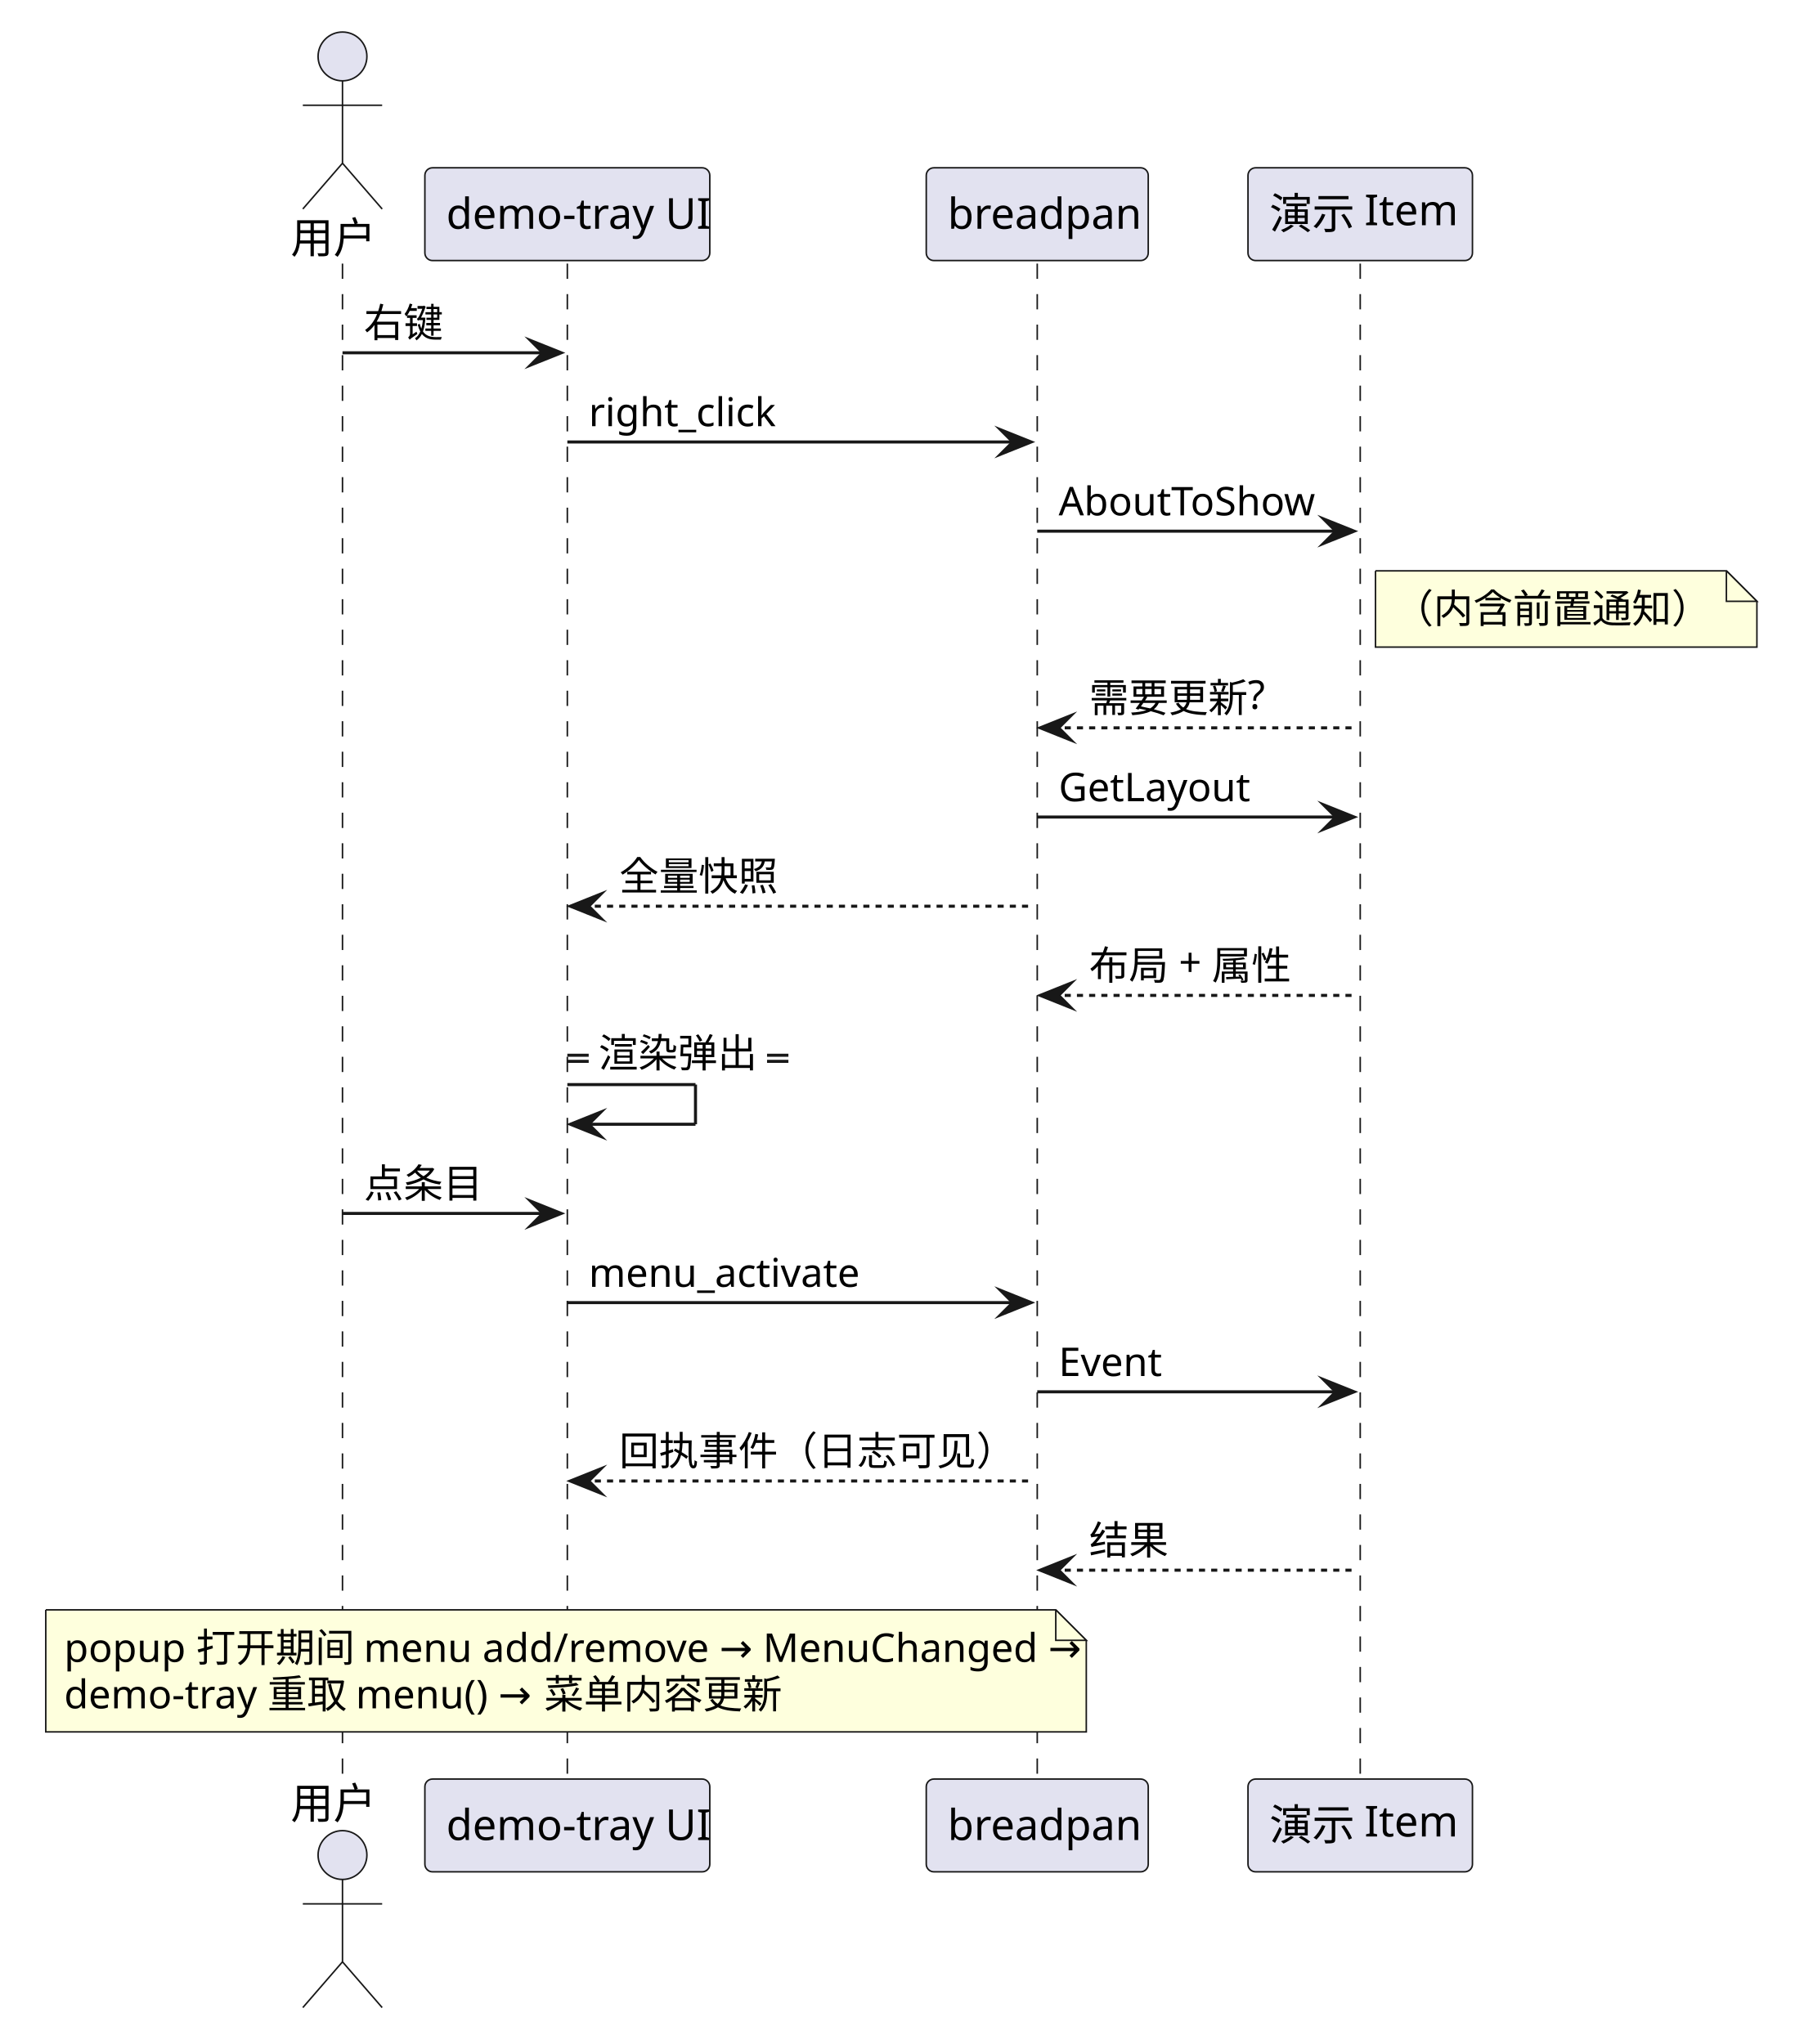
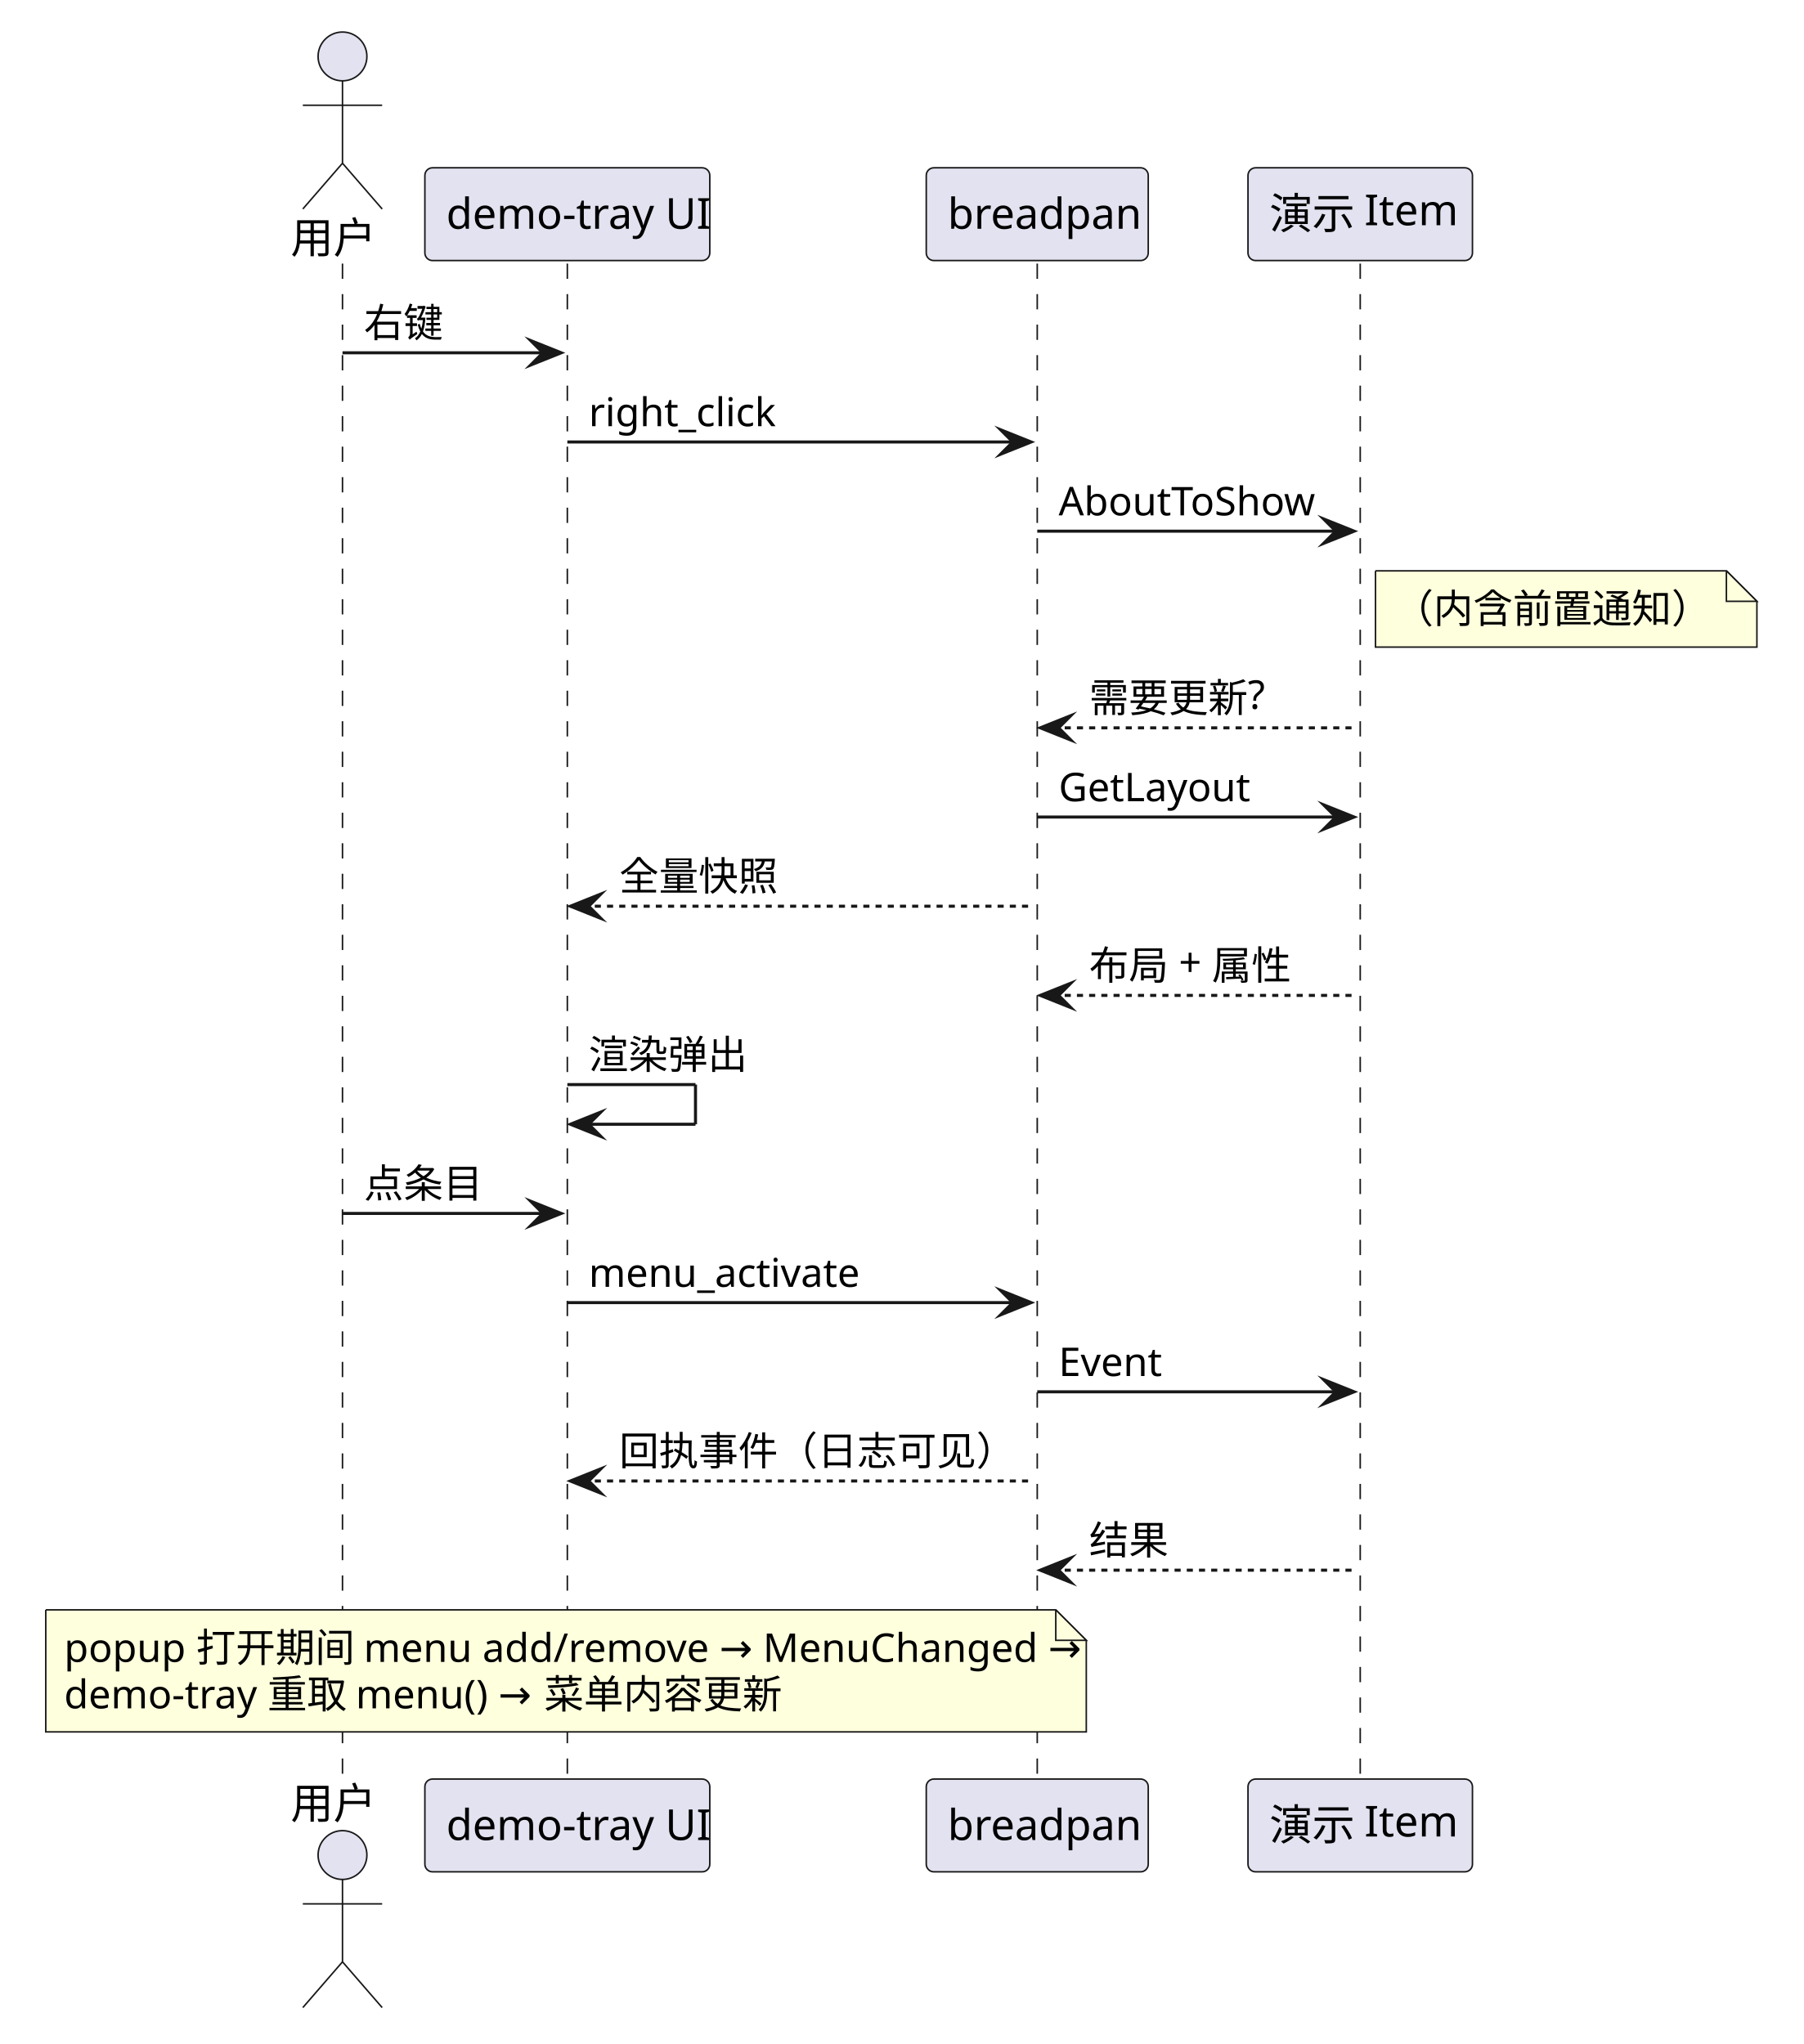
<svg xmlns="http://www.w3.org/2000/svg" version="1.1" data-diagram-type="SEQUENCE" style="width:591px;height:670px;background:#FFFFFF;" width="591px" height="670px" viewBox="0 0 591 670" zoomAndPan="magnify" preserveAspectRatio="none" contentStyleType="text/css">
  <defs />
  <g font-family="sans-serif" lengthAdjust="spacing">
    <g>
      <rect x="108.742" y="86.406" width="8" height="496.75" fill="#000" fill-opacity="0" />
      <line x1="112.242" y1="86.406" x2="112.242" y2="583.156" style="stroke:#181818;stroke-width:0.5;stroke-dasharray:5,5;" />
    </g>
    <g>
      <rect x="182.428" y="86.406" width="8" height="496.75" fill="#000" fill-opacity="0" />
      <line x1="185.928" y1="86.406" x2="185.928" y2="583.156" style="stroke:#181818;stroke-width:0.5;stroke-dasharray:5,5;" />
    </g>
    <g>
      <rect x="336.428" y="86.406" width="8" height="496.75" fill="#000" fill-opacity="0" />
      <line x1="339.928" y1="86.406" x2="339.928" y2="583.156" style="stroke:#181818;stroke-width:0.5;stroke-dasharray:5,5;" />
    </g>
    <g>
      <rect x="442.274" y="86.406" width="8" height="496.75" fill="#000" fill-opacity="0" />
      <line x1="445.774" y1="86.406" x2="445.774" y2="583.156" style="stroke:#181818;stroke-width:0.5;stroke-dasharray:5,5;" />
    </g>
    <text x="95.242" y="82.988" fill="#000" font-size="14" textLength="28">用户</text>
    <ellipse cx="112.242" cy="18.5" rx="8" ry="8" fill="#E2E2F0" style="stroke:#181818;stroke-width:0.5;" />
    <path d="M112.242,26.5 L112.242,53.5 M99.242,34.5 L125.242,34.5 M112.242,53.5 L99.242,68.5 M112.242,53.5 L125.242,68.5" style="stroke:#181818;stroke-width:0.5;" fill="none" />
    <rect x="139.241" y="55" width="93.372" height="30.406" fill="#E2E2F0" style="stroke:#181818;stroke-width:0.5;" rx="2.5" ry="2.5" />
    <text x="146.241" y="74.988" fill="#000" font-size="14" textLength="79.372">demo-tray UI</text>
    <rect x="303.554" y="55" width="72.748" height="30.406" fill="#E2E2F0" style="stroke:#181818;stroke-width:0.5;" rx="2.5" ry="2.5" />
    <text x="310.554" y="74.988" fill="#000" font-size="14" textLength="58.748">breadpan</text>
    <rect x="408.994" y="55" width="73.561" height="30.406" fill="#E2E2F0" style="stroke:#181818;stroke-width:0.5;" rx="2.5" ry="2.5" />
    <text x="415.994" y="74.988" fill="#000" font-size="14" textLength="59.561">演示 Item</text>
    <text x="95.242" y="596.145" fill="#000" font-size="14" textLength="28">用户</text>
    <ellipse cx="112.242" cy="608.063" rx="8" ry="8" fill="#E2E2F0" style="stroke:#181818;stroke-width:0.5;" />
    <path d="M112.242,616.063 L112.242,643.063 M99.242,624.063 L125.242,624.063 M112.242,643.063 L99.242,658.063 M112.242,643.063 L125.242,658.063" style="stroke:#181818;stroke-width:0.5;" fill="none" />
    <rect x="139.241" y="583.156" width="93.372" height="30.406" fill="#E2E2F0" style="stroke:#181818;stroke-width:0.5;" rx="2.5" ry="2.5" />
    <text x="146.241" y="603.145" fill="#000" font-size="14" textLength="79.372">demo-tray UI</text>
    <rect x="303.554" y="583.156" width="72.748" height="30.406" fill="#E2E2F0" style="stroke:#181818;stroke-width:0.5;" rx="2.5" ry="2.5" />
    <text x="310.554" y="603.145" fill="#000" font-size="14" textLength="58.748">breadpan</text>
    <rect x="408.994" y="583.156" width="73.561" height="30.406" fill="#E2E2F0" style="stroke:#181818;stroke-width:0.5;" rx="2.5" ry="2.5" />
    <text x="415.994" y="603.145" fill="#000" font-size="14" textLength="59.561">演示 Item</text>
    <polygon points="173.928,111.641,183.928,115.641,173.928,119.641,177.928,115.641" fill="#181818" style="stroke:#181818;stroke-width:1;stroke-linejoin:miter;stroke-miterlimit:10;" />
    <line x1="112.242" y1="115.641" x2="179.928" y2="115.641" style="stroke:#181818;stroke-width:1;" />
    <text x="119.242" y="110.467" fill="#000" font-size="13" textLength="26">右键</text>
    <polygon points="327.928,140.875,337.928,144.875,327.928,148.875,331.928,144.875" fill="#181818" style="stroke:#181818;stroke-width:1;stroke-linejoin:miter;stroke-miterlimit:10;" />
    <line x1="185.928" y1="144.875" x2="333.928" y2="144.875" style="stroke:#181818;stroke-width:1;" />
    <text x="192.928" y="139.701" fill="#000" font-size="13" textLength="58.665">right_click</text>
    <polygon points="433.774,170.109,443.774,174.109,433.774,178.109,437.774,174.109" fill="#181818" style="stroke:#181818;stroke-width:1;stroke-linejoin:miter;stroke-miterlimit:10;" />
    <line x1="339.928" y1="174.109" x2="439.774" y2="174.109" style="stroke:#181818;stroke-width:1;" />
    <text x="346.928" y="168.936" fill="#000" font-size="13" textLength="81.847">AboutToShow</text>
    <path d="M450.774,187.109 L450.774,212.109 L575.774,212.109 L575.774,197.109 L565.774,187.109 L450.774,187.109" style="stroke:#181818;stroke-width:0.5;" fill="#FEFFDD" />
    <path d="M565.774,187.109 L565.774,197.109 L575.774,197.109 L565.774,187.109" style="stroke:#181818;stroke-width:0.5;" fill="#FEFFDD" />
    <text x="456.774" y="204.17" fill="#000" font-size="13" textLength="104">（内含前置通知）</text>
    <polygon points="350.928,234.578,340.928,238.578,350.928,242.578,346.928,238.578" fill="#181818" style="stroke:#181818;stroke-width:1;stroke-linejoin:miter;stroke-miterlimit:10;" />
    <line x1="344.928" y1="238.578" x2="444.774" y2="238.578" style="stroke:#181818;stroke-width:1;stroke-dasharray:2,2;" />
    <text x="356.928" y="233.404" fill="#000" font-size="13" textLength="58.145">需要更新?</text>
    <polygon points="433.774,263.813,443.774,267.813,433.774,271.813,437.774,267.813" fill="#181818" style="stroke:#181818;stroke-width:1;stroke-linejoin:miter;stroke-miterlimit:10;" />
    <line x1="339.928" y1="267.813" x2="439.774" y2="267.813" style="stroke:#181818;stroke-width:1;" />
    <text x="346.928" y="262.639" fill="#000" font-size="13" textLength="59.059">GetLayout</text>
    <polygon points="196.928,293.047,186.928,297.047,196.928,301.047,192.928,297.047" fill="#181818" style="stroke:#181818;stroke-width:1;stroke-linejoin:miter;stroke-miterlimit:10;" />
    <line x1="190.928" y1="297.047" x2="338.928" y2="297.047" style="stroke:#181818;stroke-width:1;stroke-dasharray:2,2;" />
    <text x="202.928" y="291.873" fill="#000" font-size="13" textLength="52">全量快照</text>
    <polygon points="350.928,322.281,340.928,326.281,350.928,330.281,346.928,326.281" fill="#181818" style="stroke:#181818;stroke-width:1;stroke-linejoin:miter;stroke-miterlimit:10;" />
    <line x1="344.928" y1="326.281" x2="444.774" y2="326.281" style="stroke:#181818;stroke-width:1;stroke-dasharray:2,2;" />
    <text x="356.928" y="321.107" fill="#000" font-size="13" textLength="65.825">布局 + 属性</text>
    <line x1="185.928" y1="355.516" x2="227.928" y2="355.516" style="stroke:#181818;stroke-width:1;" />
    <line x1="227.928" y1="355.516" x2="227.928" y2="368.516" style="stroke:#181818;stroke-width:1;" />
    <line x1="186.928" y1="368.516" x2="227.928" y2="368.516" style="stroke:#181818;stroke-width:1;" />
    <polygon points="196.928,364.516,186.928,368.516,196.928,372.516,192.928,368.516" fill="#181818" style="stroke:#181818;stroke-width:1;stroke-linejoin:miter;stroke-miterlimit:10;" />
-     <line x1="185.928" y1="345.898" x2="192.928" y2="345.898" style="stroke:#181818;stroke-width:1;" />
-     <line x1="185.928" y1="347.898" x2="192.928" y2="347.898" style="stroke:#181818;stroke-width:1;" />
-     <text x="196.152" y="349.842" fill="#000" font-size="13" textLength="52">渲染弹出</text>
-     <line x1="251.377" y1="345.898" x2="258.377" y2="345.898" style="stroke:#181818;stroke-width:1;" />
-     <line x1="251.377" y1="347.898" x2="258.377" y2="347.898" style="stroke:#181818;stroke-width:1;" />
+     <text x="192.928" y="350.342" fill="#000" font-size="13" textLength="52">渲染弹出</text>
    <polygon points="173.928,393.75,183.928,397.75,173.928,401.75,177.928,397.75" fill="#181818" style="stroke:#181818;stroke-width:1;stroke-linejoin:miter;stroke-miterlimit:10;" />
    <line x1="112.242" y1="397.75" x2="179.928" y2="397.75" style="stroke:#181818;stroke-width:1;" />
    <text x="119.242" y="392.576" fill="#000" font-size="13" textLength="39">点条目</text>
    <polygon points="327.928,422.984,337.928,426.984,327.928,430.984,331.928,426.984" fill="#181818" style="stroke:#181818;stroke-width:1;stroke-linejoin:miter;stroke-miterlimit:10;" />
    <line x1="185.928" y1="426.984" x2="333.928" y2="426.984" style="stroke:#181818;stroke-width:1;" />
    <text x="192.928" y="421.811" fill="#000" font-size="13" textLength="84.31">menu_activate</text>
    <polygon points="433.774,452.219,443.774,456.219,433.774,460.219,437.774,456.219" fill="#181818" style="stroke:#181818;stroke-width:1;stroke-linejoin:miter;stroke-miterlimit:10;" />
    <line x1="339.928" y1="456.219" x2="439.774" y2="456.219" style="stroke:#181818;stroke-width:1;" />
    <text x="346.928" y="451.045" fill="#000" font-size="13" textLength="32.011">Event</text>
    <polygon points="196.928,481.453,186.928,485.453,196.928,489.453,192.928,485.453" fill="#181818" style="stroke:#181818;stroke-width:1;stroke-linejoin:miter;stroke-miterlimit:10;" />
    <line x1="190.928" y1="485.453" x2="338.928" y2="485.453" style="stroke:#181818;stroke-width:1;stroke-dasharray:2,2;" />
    <text x="202.928" y="480.279" fill="#000" font-size="13" textLength="130">回执事件（日志可见）</text>
    <polygon points="350.928,510.688,340.928,514.688,350.928,518.688,346.928,514.688" fill="#181818" style="stroke:#181818;stroke-width:1;stroke-linejoin:miter;stroke-miterlimit:10;" />
    <line x1="344.928" y1="514.688" x2="444.774" y2="514.688" style="stroke:#181818;stroke-width:1;stroke-dasharray:2,2;" />
    <text x="356.928" y="509.514" fill="#000" font-size="13" textLength="26">结果</text>
    <path d="M15,527.688 L15,567.688 L356,567.688 L356,537.688 L346,527.688 L15,527.688" style="stroke:#181818;stroke-width:0.5;" fill="#FEFFDD" />
    <path d="M346,527.688 L346,537.688 L356,537.688 L346,527.688" style="stroke:#181818;stroke-width:0.5;" fill="#FEFFDD" />
    <text x="21" y="544.748" fill="#000" font-size="13" textLength="320.855">popup 打开期间 menu add/remove → MenuChanged →</text>
    <text x="21" y="559.982" fill="#000" font-size="13" textLength="230.027">demo-tray 重取 menu() → 菜单内容更新</text>
  </g>
</svg>
